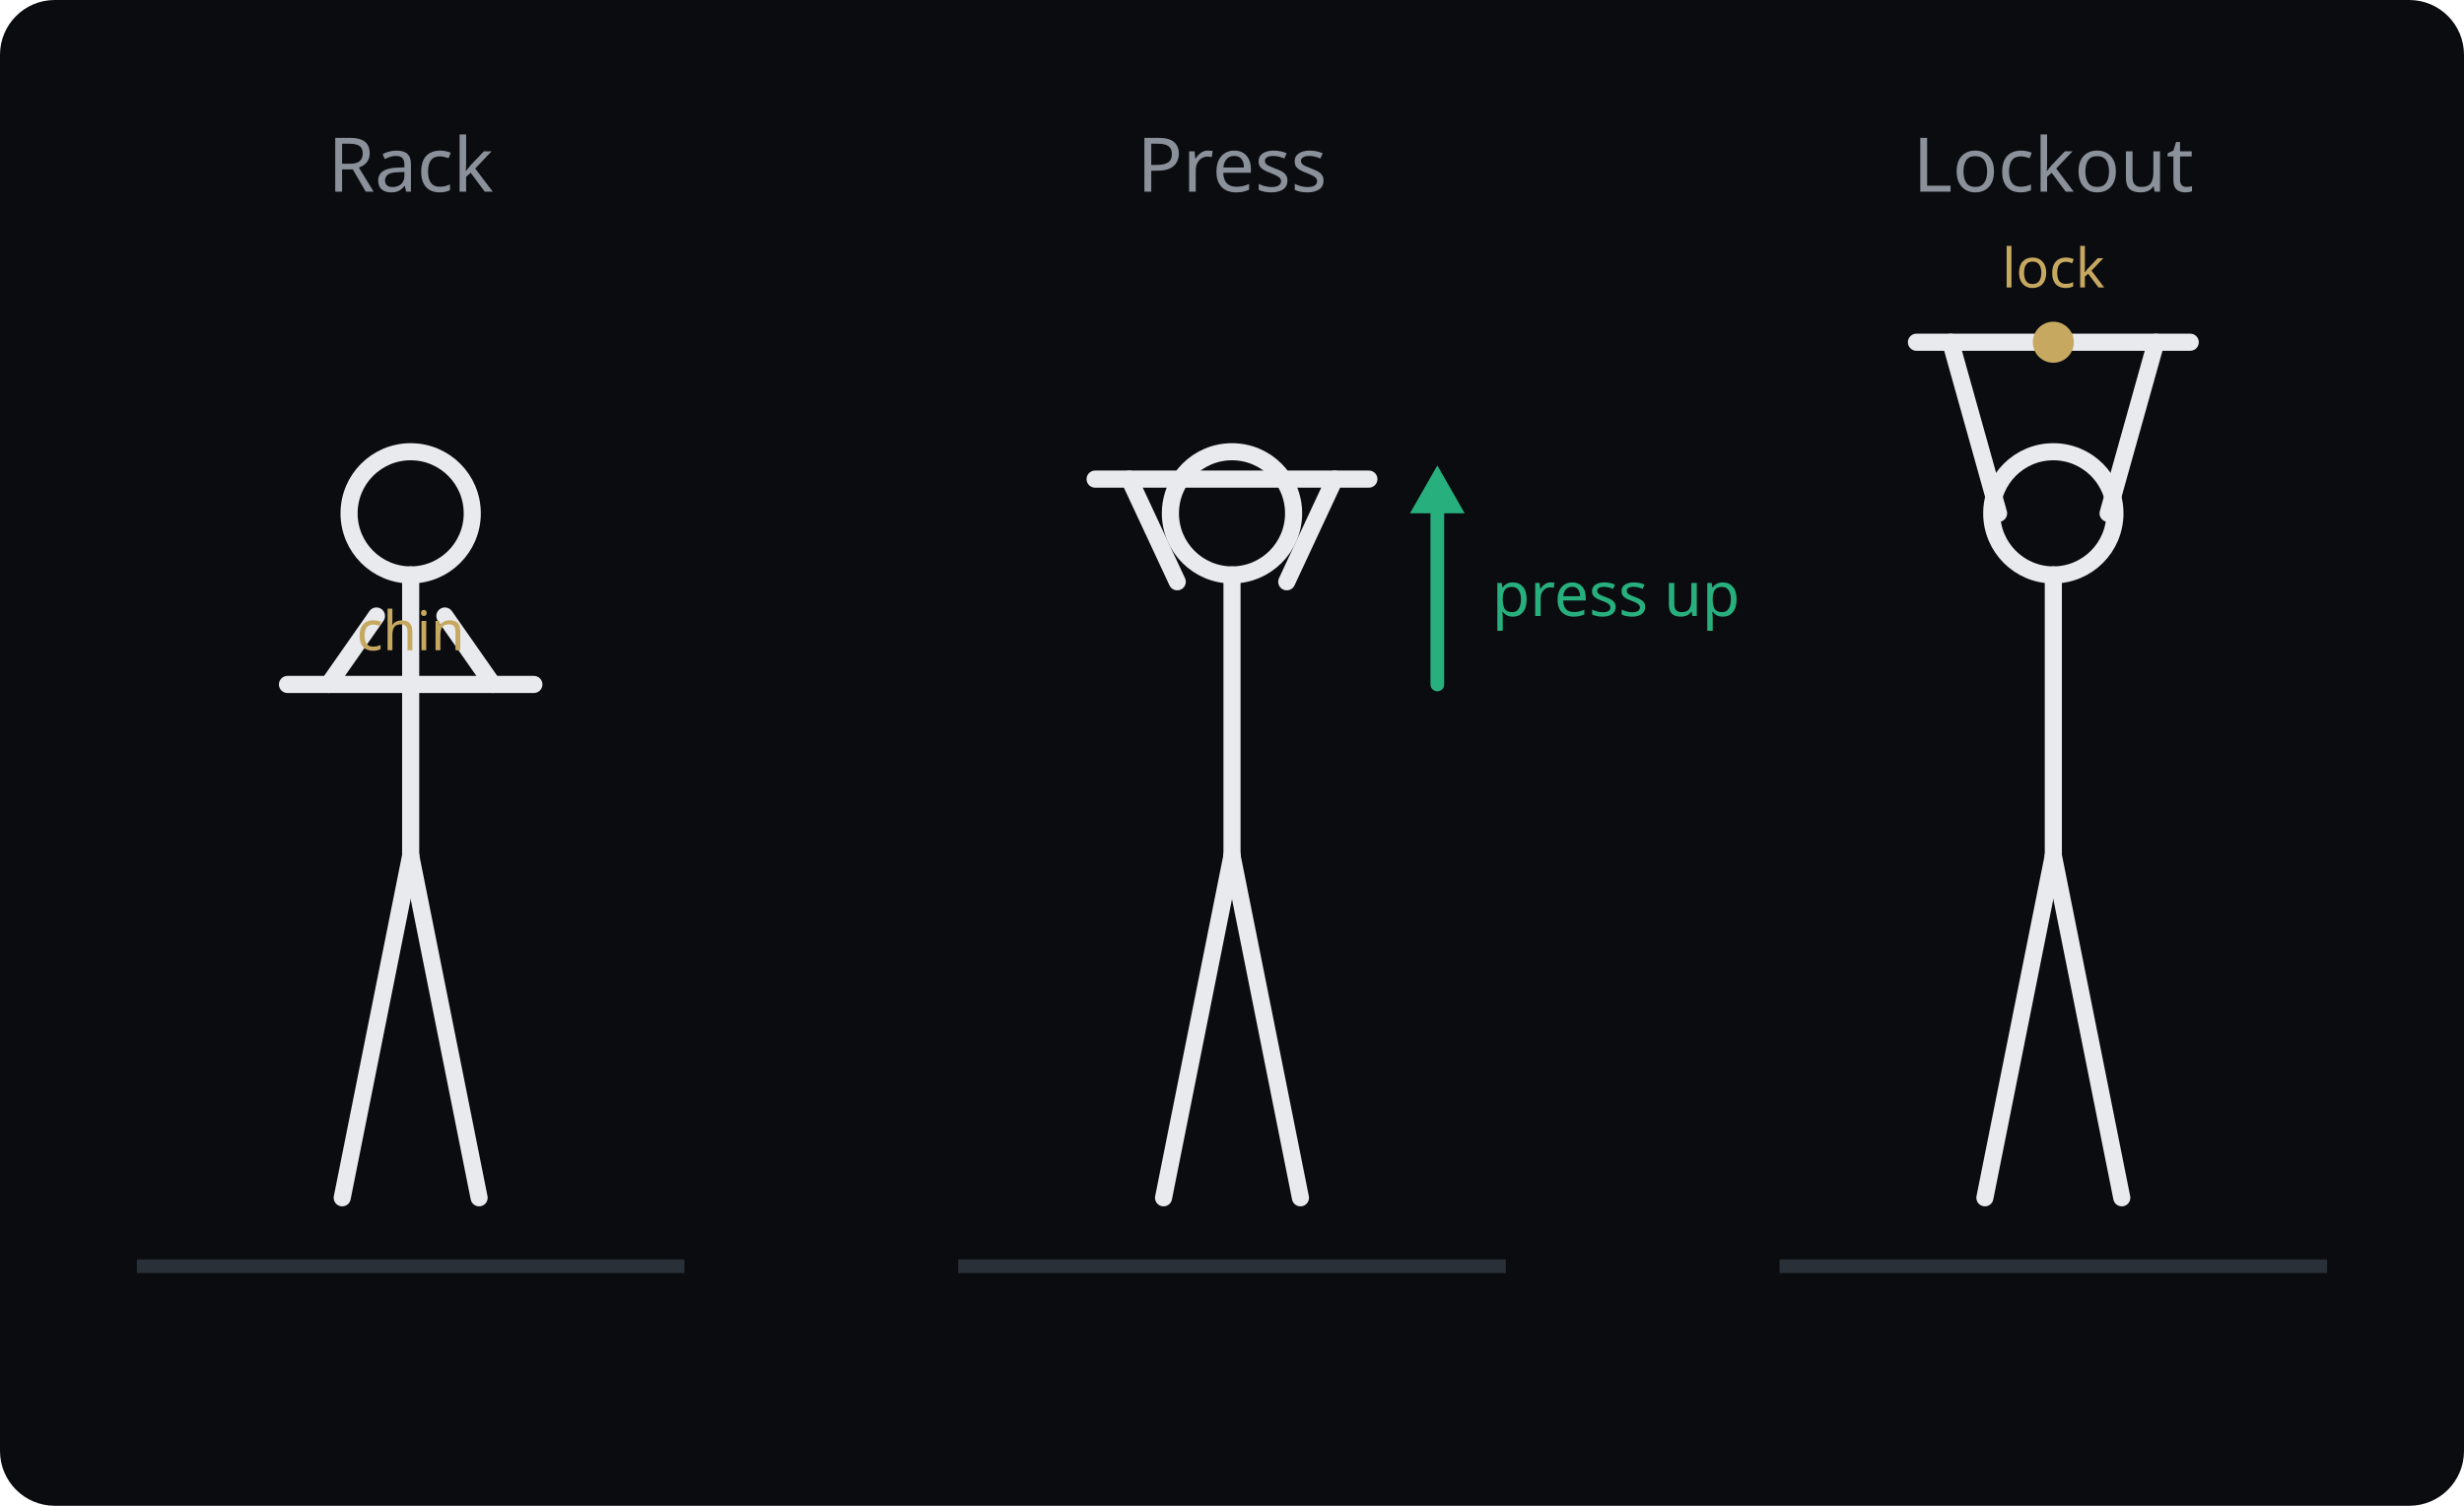
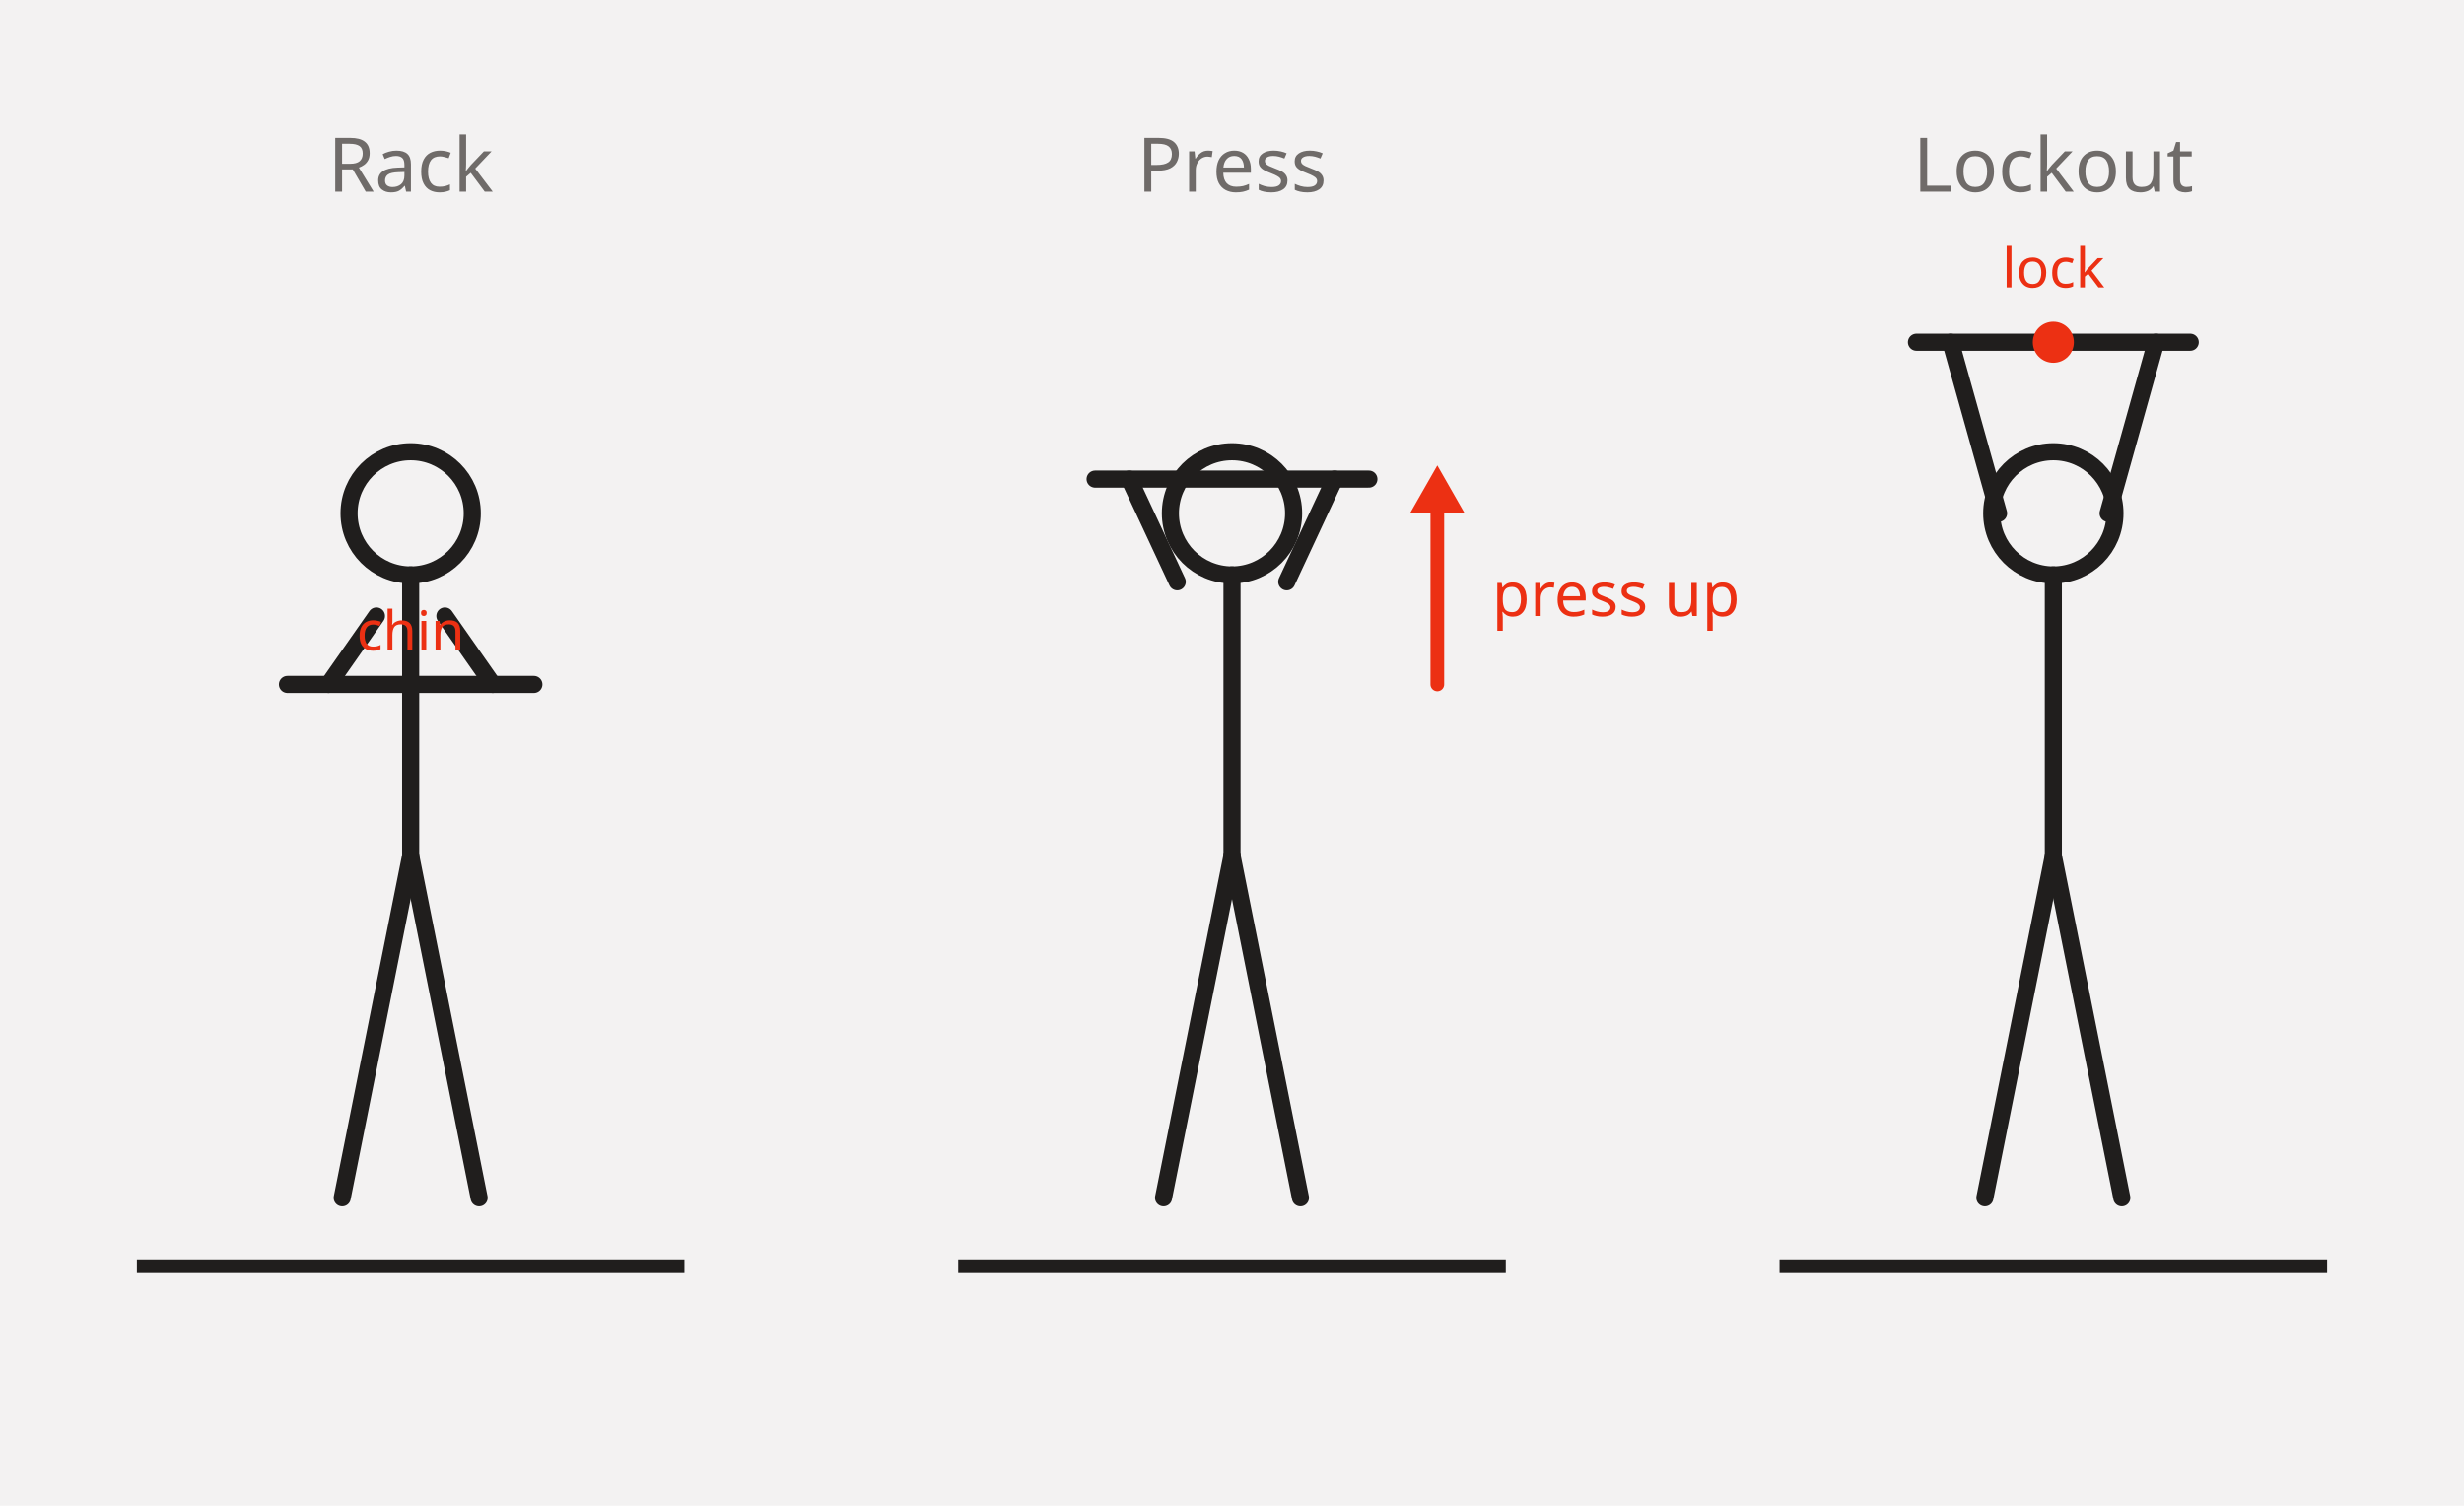
<svg xmlns="http://www.w3.org/2000/svg" viewBox="0 0 360 220" fill="none" role="img" aria-label="Overhead press form: rack, press, lockout">
-   <rect width="360" height="220" fill="#0a0c10" rx="8" />
-   <text x="60" y="28" text-anchor="middle" fill="#8b919a" font-family="system-ui,sans-serif" font-size="11">Rack</text>
-   <text x="180" y="28" text-anchor="middle" fill="#8b919a" font-family="system-ui,sans-serif" font-size="11">Press</text>
-   <text x="300" y="28" text-anchor="middle" fill="#8b919a" font-family="system-ui,sans-serif" font-size="11">Lockout</text>
-   <line x1="20" y1="185" x2="100" y2="185" stroke="#2a3038" stroke-width="2" />
-   <line x1="140" y1="185" x2="220" y2="185" stroke="#2a3038" stroke-width="2" />
-   <line x1="260" y1="185" x2="340" y2="185" stroke="#2a3038" stroke-width="2" />
-   <g stroke="#e8eaed" stroke-width="2.5" stroke-linecap="round" stroke-linejoin="round">
+   <rect width="360" height="220" fill="#f3f2f2" />
+   <text x="60" y="28" text-anchor="middle" fill="#6f6b69" font-family="Archivo, system-ui, sans-serif" font-size="11">Rack</text>
+   <text x="180" y="28" text-anchor="middle" fill="#6f6b69" font-family="Archivo, system-ui, sans-serif" font-size="11">Press</text>
+   <text x="300" y="28" text-anchor="middle" fill="#6f6b69" font-family="Archivo, system-ui, sans-serif" font-size="11">Lockout</text>
+   <line x1="20" y1="185" x2="100" y2="185" stroke="#201e1d" stroke-width="2" />
+   <line x1="140" y1="185" x2="220" y2="185" stroke="#201e1d" stroke-width="2" />
+   <line x1="260" y1="185" x2="340" y2="185" stroke="#201e1d" stroke-width="2" />
+   <g stroke="#201e1d" stroke-width="2.5" stroke-linecap="round" stroke-linejoin="round">
    <circle cx="60" cy="75" r="9" />
    <line x1="60" y1="84" x2="60" y2="125" />
    <line x1="42" y1="100" x2="78" y2="100" />
    <line x1="48" y1="100" x2="55" y2="90" />
    <line x1="72" y1="100" x2="65" y2="90" />
    <line x1="60" y1="125" x2="50" y2="175" />
    <line x1="60" y1="125" x2="70" y2="175" />
  </g>
-   <text x="60" y="95" text-anchor="middle" fill="#c7a860" font-family="system-ui,sans-serif" font-size="8">chin</text>
-   <g stroke="#e8eaed" stroke-width="2.5" stroke-linecap="round" stroke-linejoin="round">
+   <text x="60" y="95" text-anchor="middle" fill="#ec3013" font-family="Archivo, system-ui, sans-serif" font-size="8">chin</text>
+   <g stroke="#201e1d" stroke-width="2.5" stroke-linecap="round" stroke-linejoin="round">
    <circle cx="180" cy="75" r="9" />
    <line x1="180" y1="84" x2="180" y2="125" />
    <line x1="160" y1="70" x2="200" y2="70" />
    <line x1="165" y1="70" x2="172" y2="85" />
    <line x1="195" y1="70" x2="188" y2="85" />
    <line x1="180" y1="125" x2="170" y2="175" />
    <line x1="180" y1="125" x2="190" y2="175" />
  </g>
-   <path d="M210 100 L210 75" stroke="#27b07d" stroke-width="2" stroke-linecap="round" />
-   <polygon points="206,75 210,68 214,75" fill="#27b07d" />
-   <text x="218" y="90" fill="#27b07d" font-family="system-ui,sans-serif" font-size="9">press up</text>
-   <g stroke="#e8eaed" stroke-width="2.5" stroke-linecap="round" stroke-linejoin="round">
+   <path d="M210 100 L210 75" stroke="#ec3013" stroke-width="2" stroke-linecap="round" />
+   <polygon points="206,75 210,68 214,75" fill="#ec3013" />
+   <text x="218" y="90" fill="#ec3013" font-family="Archivo, system-ui, sans-serif" font-size="9">press up</text>
+   <g stroke="#201e1d" stroke-width="2.5" stroke-linecap="round" stroke-linejoin="round">
    <circle cx="300" cy="75" r="9" />
    <line x1="300" y1="84" x2="300" y2="125" />
    <line x1="280" y1="50" x2="320" y2="50" />
    <line x1="285" y1="50" x2="292" y2="75" />
    <line x1="315" y1="50" x2="308" y2="75" />
    <line x1="300" y1="125" x2="290" y2="175" />
    <line x1="300" y1="125" x2="310" y2="175" />
  </g>
-   <circle cx="300" cy="50" r="3" fill="#c7a860" />
-   <text x="300" y="42" text-anchor="middle" fill="#c7a860" font-family="system-ui,sans-serif" font-size="8">lock</text>
+   <circle cx="300" cy="50" r="3" fill="#ec3013" />
+   <text x="300" y="42" text-anchor="middle" fill="#ec3013" font-family="Archivo, system-ui, sans-serif" font-size="8">lock</text>
</svg>
